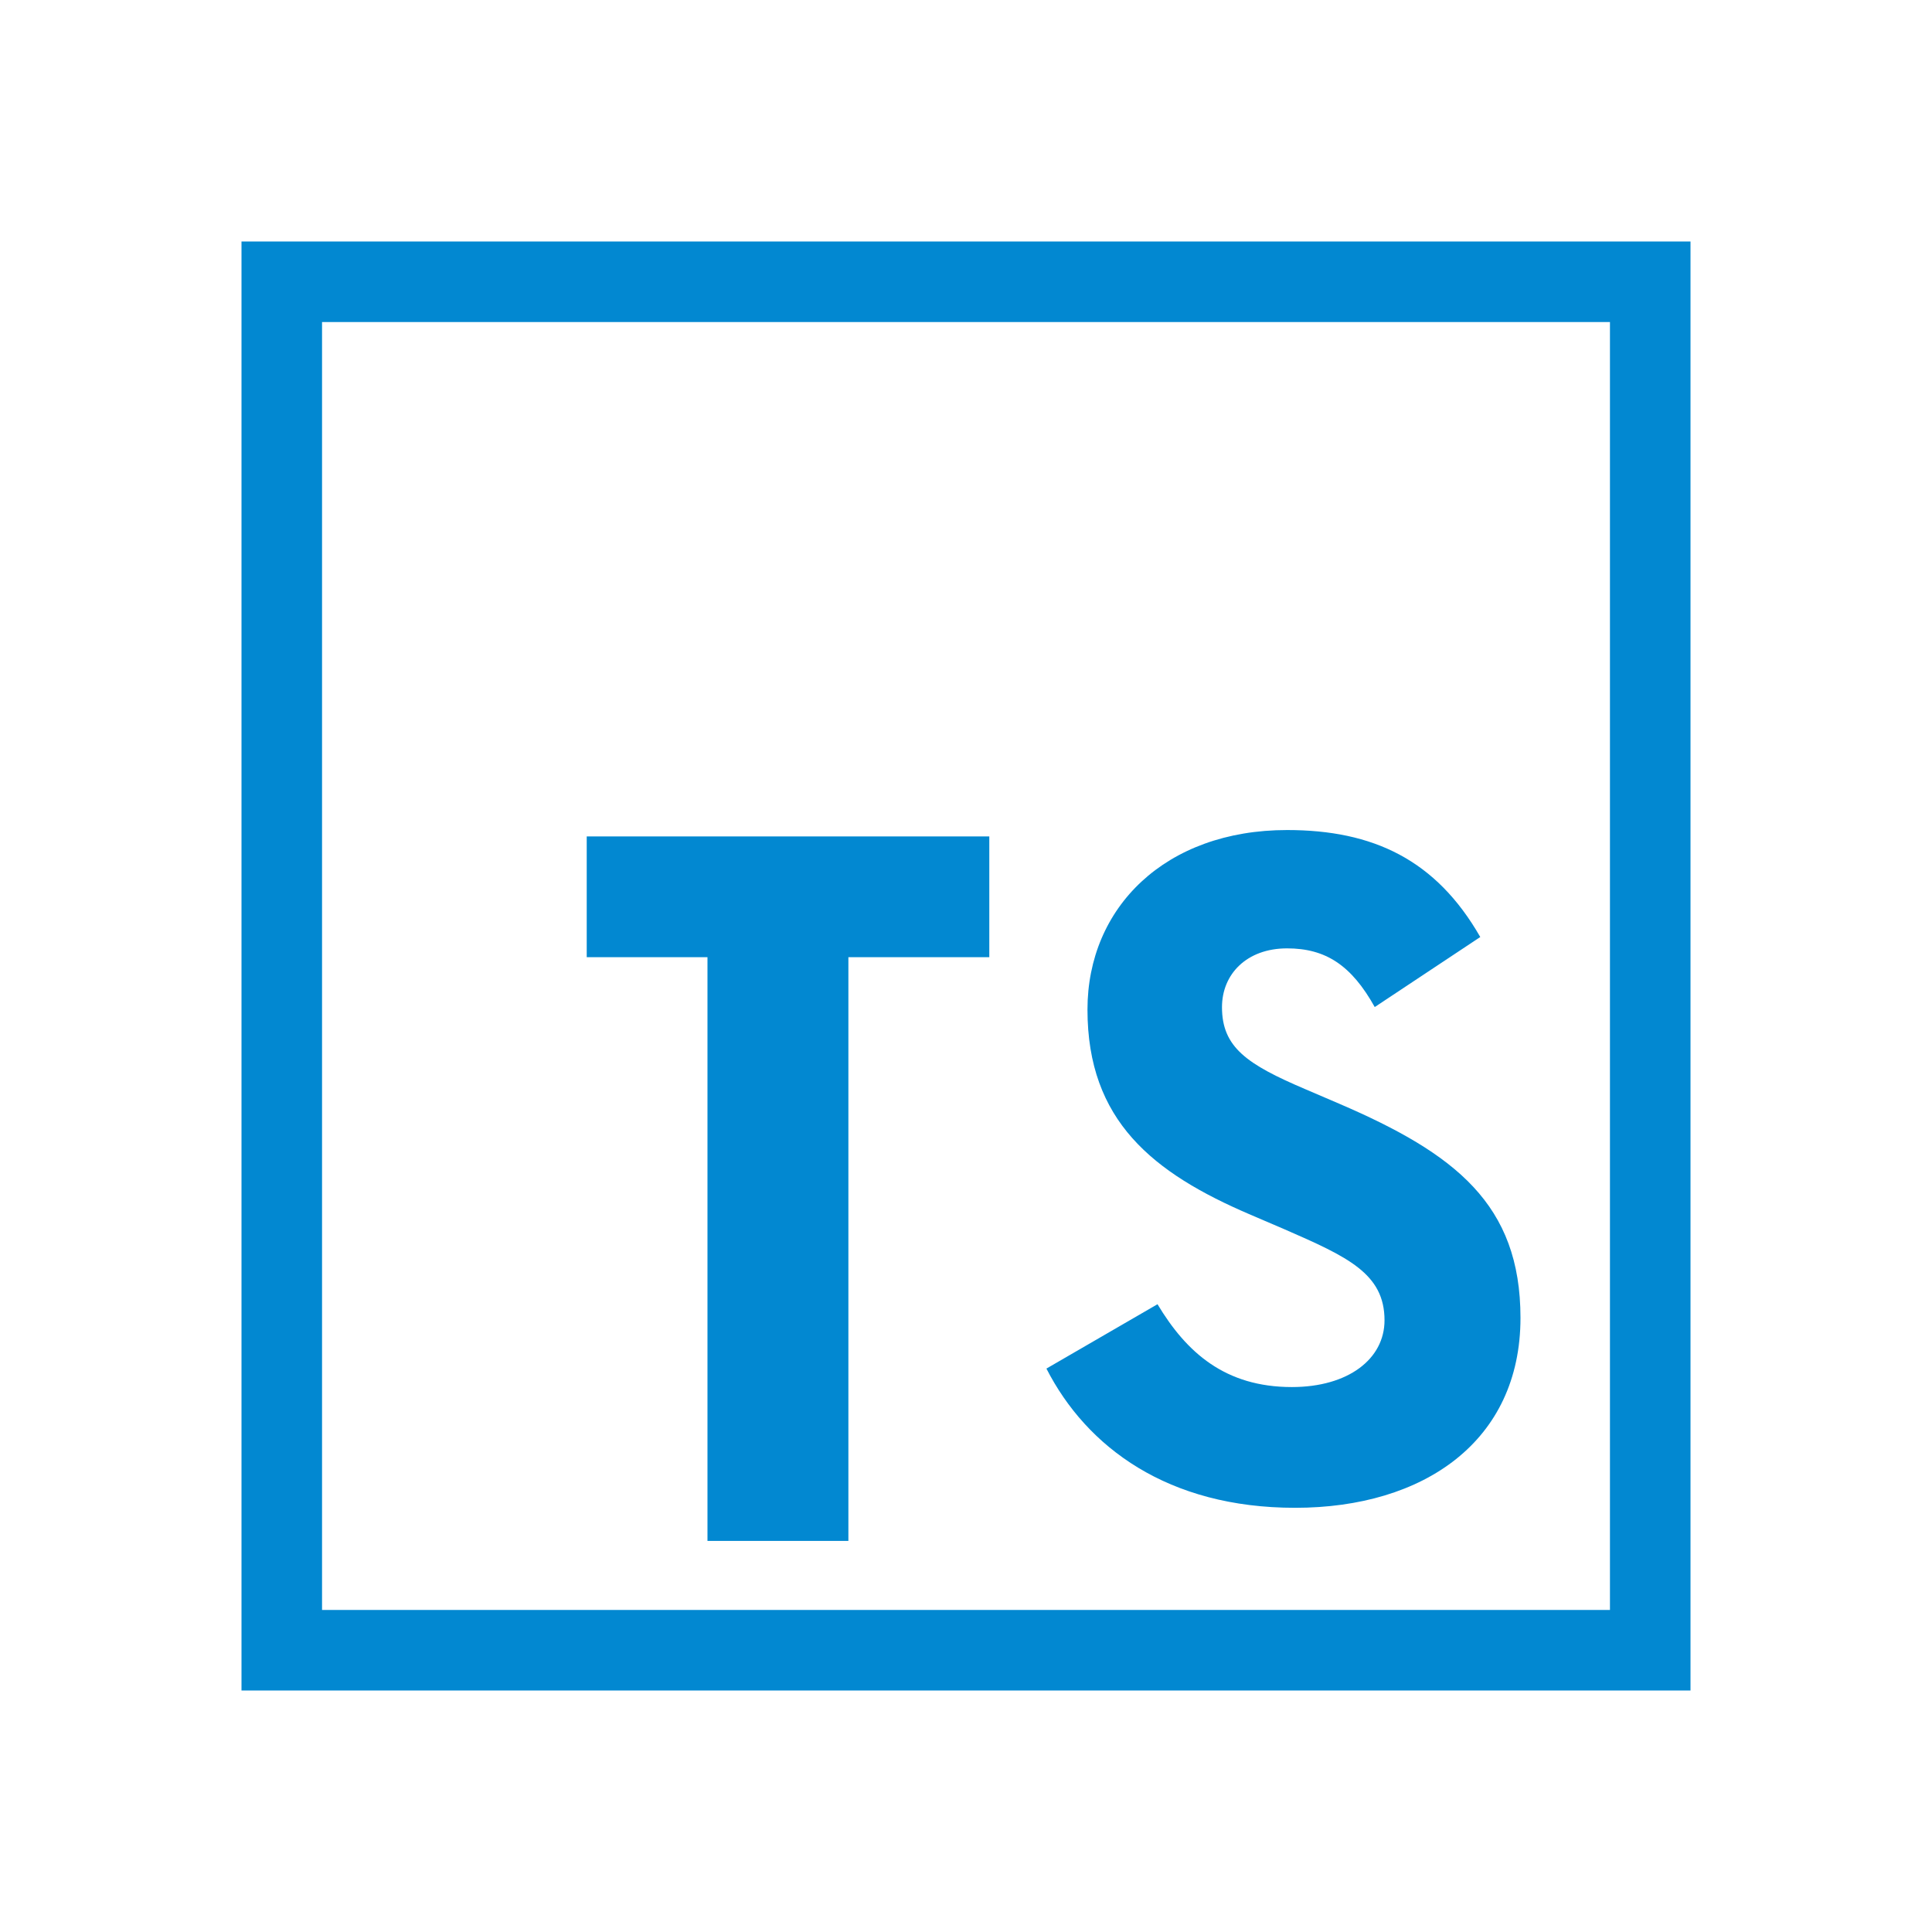
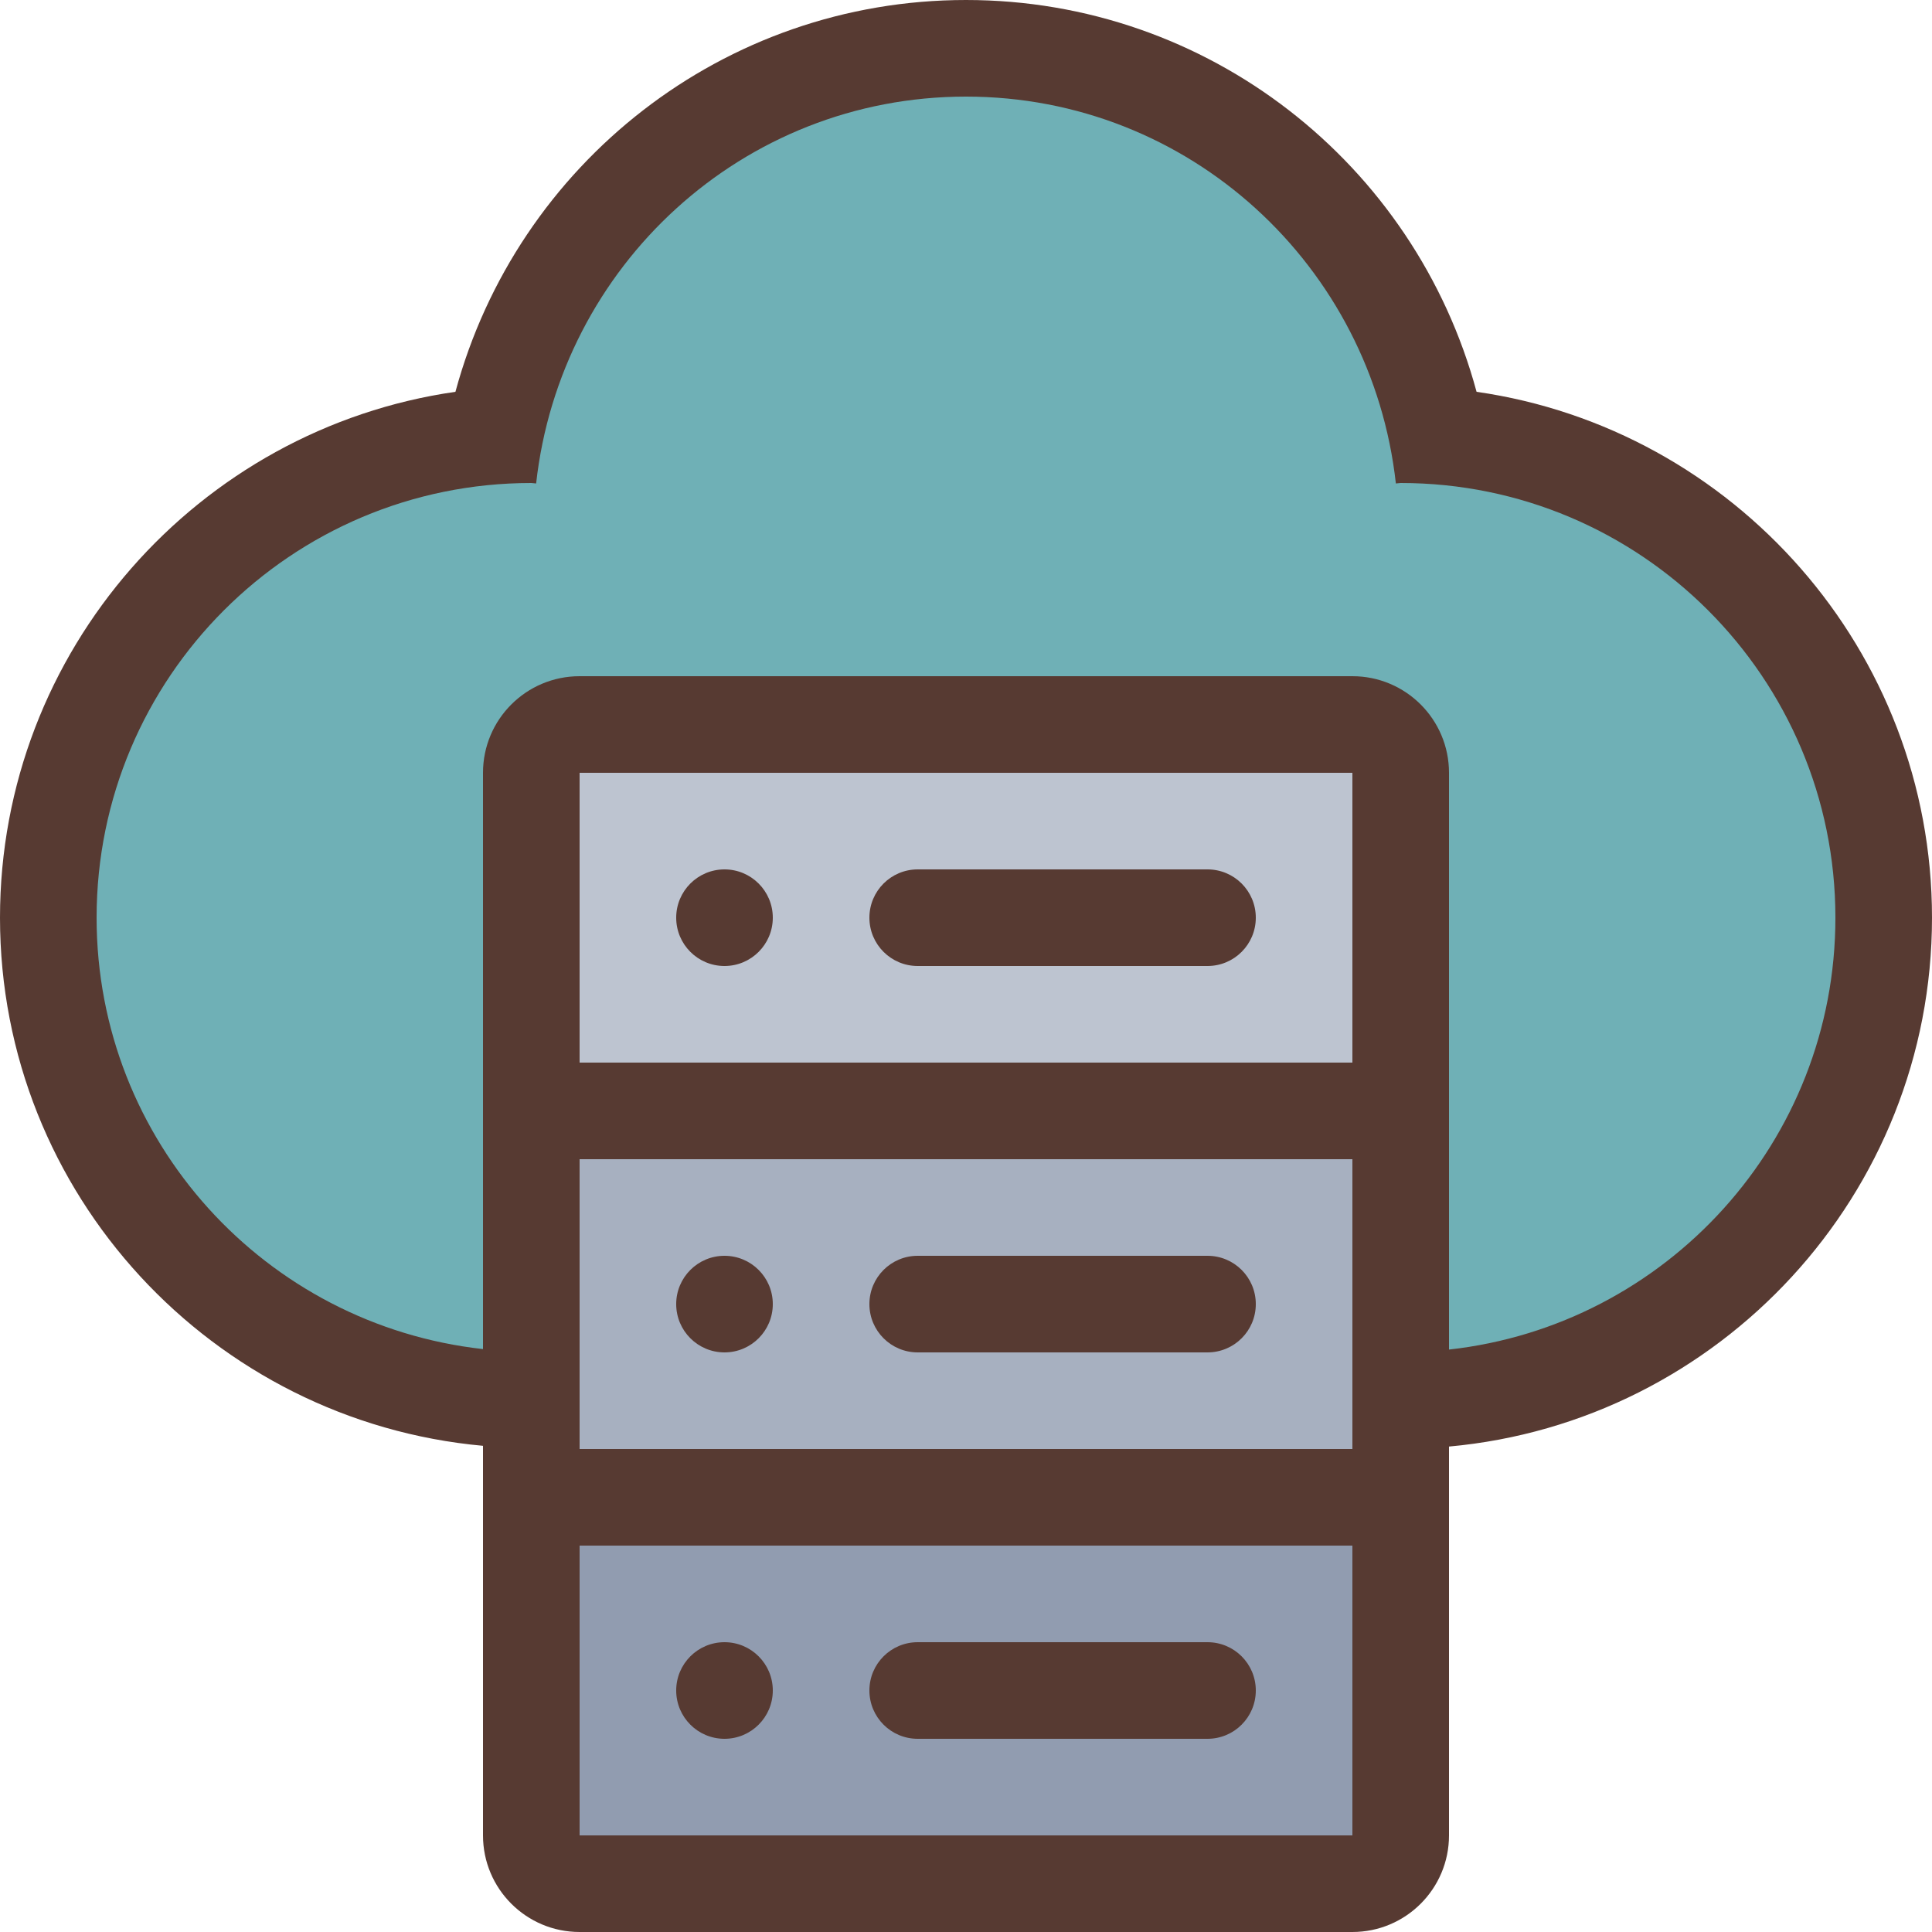
- <svg xmlns="http://www.w3.org/2000/svg" viewBox="0 0 16 16">
-   <g fill="#0288d1">
-     <path d="M2 2v12h12V2zm.667.667h10.666v10.666H2.667z" />
-     <path d="M10.659 6.874c-1.007 0-1.653.64-1.653 1.487 0 .92.54 1.353 1.353 1.7l.28.12c.52.227.827.366.827.753 0 .32-.3.553-.767.553-.553 0-.873-.286-1.113-.686l-.92.533c.334.653 1.007 1.153 2.06 1.153 1.067 0 1.866-.553 1.866-1.573 0-.94-.54-1.36-1.5-1.773l-.28-.12c-.486-.207-.692-.348-.692-.68 0-.274.205-.487.539-.487.32 0 .533.14.726.486l.874-.58c-.367-.64-.887-.886-1.6-.886zm-5.8.053v1h1v4.834h1.167V7.927h1.167v-1z" />
+ <svg xmlns="http://www.w3.org/2000/svg" height="800px" width="800px" version="1.1" id="Layer_1" viewBox="0 0 512 512" xml:space="preserve">
+   <path style="fill:#6FB0B6;" d="M126.592,370.236C61.713,363.059,12.8,308.446,12.8,243.2c0-67.311,52.224-122.65,118.281-127.633  C142.925,56.252,194.782,12.8,256,12.8s113.075,43.452,124.919,102.767C446.976,120.55,499.2,175.889,499.2,243.2  c0,65.323-48.913,119.996-113.792,127.172L126.592,370.236z" />
+   <path style="fill:#919CB0;" d="M140.8,499.2V396.8h230.4v102.4H140.8z" />
+   <path style="fill:#A7B0C0;" d="M140.8,396.8V294.4h230.4v102.4H140.8z" />
+   <path style="fill:#BDC4D0;" d="M140.8,294.4V192h230.4v102.4H140.8z" />
+   <g>
+     <circle style="fill:#573A32;" cx="192" cy="243.2" r="12.8" />
+     <circle style="fill:#573A32;" cx="192" cy="345.6" r="12.8" />
+     <circle style="fill:#573A32;" cx="192" cy="448" r="12.8" />
+     <path style="fill:#573A32;" d="M243.2,256H320c7.074,0,12.8-5.726,12.8-12.8s-5.726-12.8-12.8-12.8h-76.8   c-7.074,0-12.8,5.726-12.8,12.8S236.126,256,243.2,256z" />
+     <path style="fill:#573A32;" d="M243.2,358.4H320c7.074,0,12.8-5.726,12.8-12.8c0-7.074-5.726-12.8-12.8-12.8h-76.8   c-7.074,0-12.8,5.726-12.8,12.8C230.4,352.674,236.126,358.4,243.2,358.4z" />
+     <path style="fill:#573A32;" d="M243.2,460.8H320c7.074,0,12.8-5.726,12.8-12.8s-5.726-12.8-12.8-12.8h-76.8   c-7.074,0-12.8,5.726-12.8,12.8S236.126,460.8,243.2,460.8z" />
+     <path style="fill:#573A32;" d="M391.305,103.834C374.98,43.349,320.162,0,256,0S137.028,43.349,120.695,103.834   C52.54,113.613,0,172.382,0,243.2c0,73.301,56.371,133.444,128,139.955V486.4c0,14.14,11.46,25.6,25.6,25.6h204.8   c14.14,0,25.6-11.46,25.6-25.6V383.351c71.654-6.494,128-66.833,128-140.151C512,172.382,459.46,113.613,391.305,103.834z    M358.4,486.4H153.6v-76.8h204.8V486.4z M358.4,384H153.6v-76.8h204.8V384z M358.4,281.6H153.6v-76.8h204.8V281.6z M384,357.649   V204.8c0-14.14-11.46-25.6-25.6-25.6H153.6c-14.14,0-25.6,11.46-25.6,25.6v152.721C70.417,351.138,25.6,302.481,25.6,243.2   c0-63.625,51.575-115.2,115.2-115.2c0.435,0,0.845,0.119,1.28,0.128C148.463,70.545,196.719,25.6,256,25.6   s107.537,44.945,113.92,102.528c0.435-0.009,0.845-0.128,1.28-0.128c63.625,0,115.2,51.575,115.2,115.2   C486.4,302.49,441.591,351.275,384,357.649z" />
  </g>
</svg>
